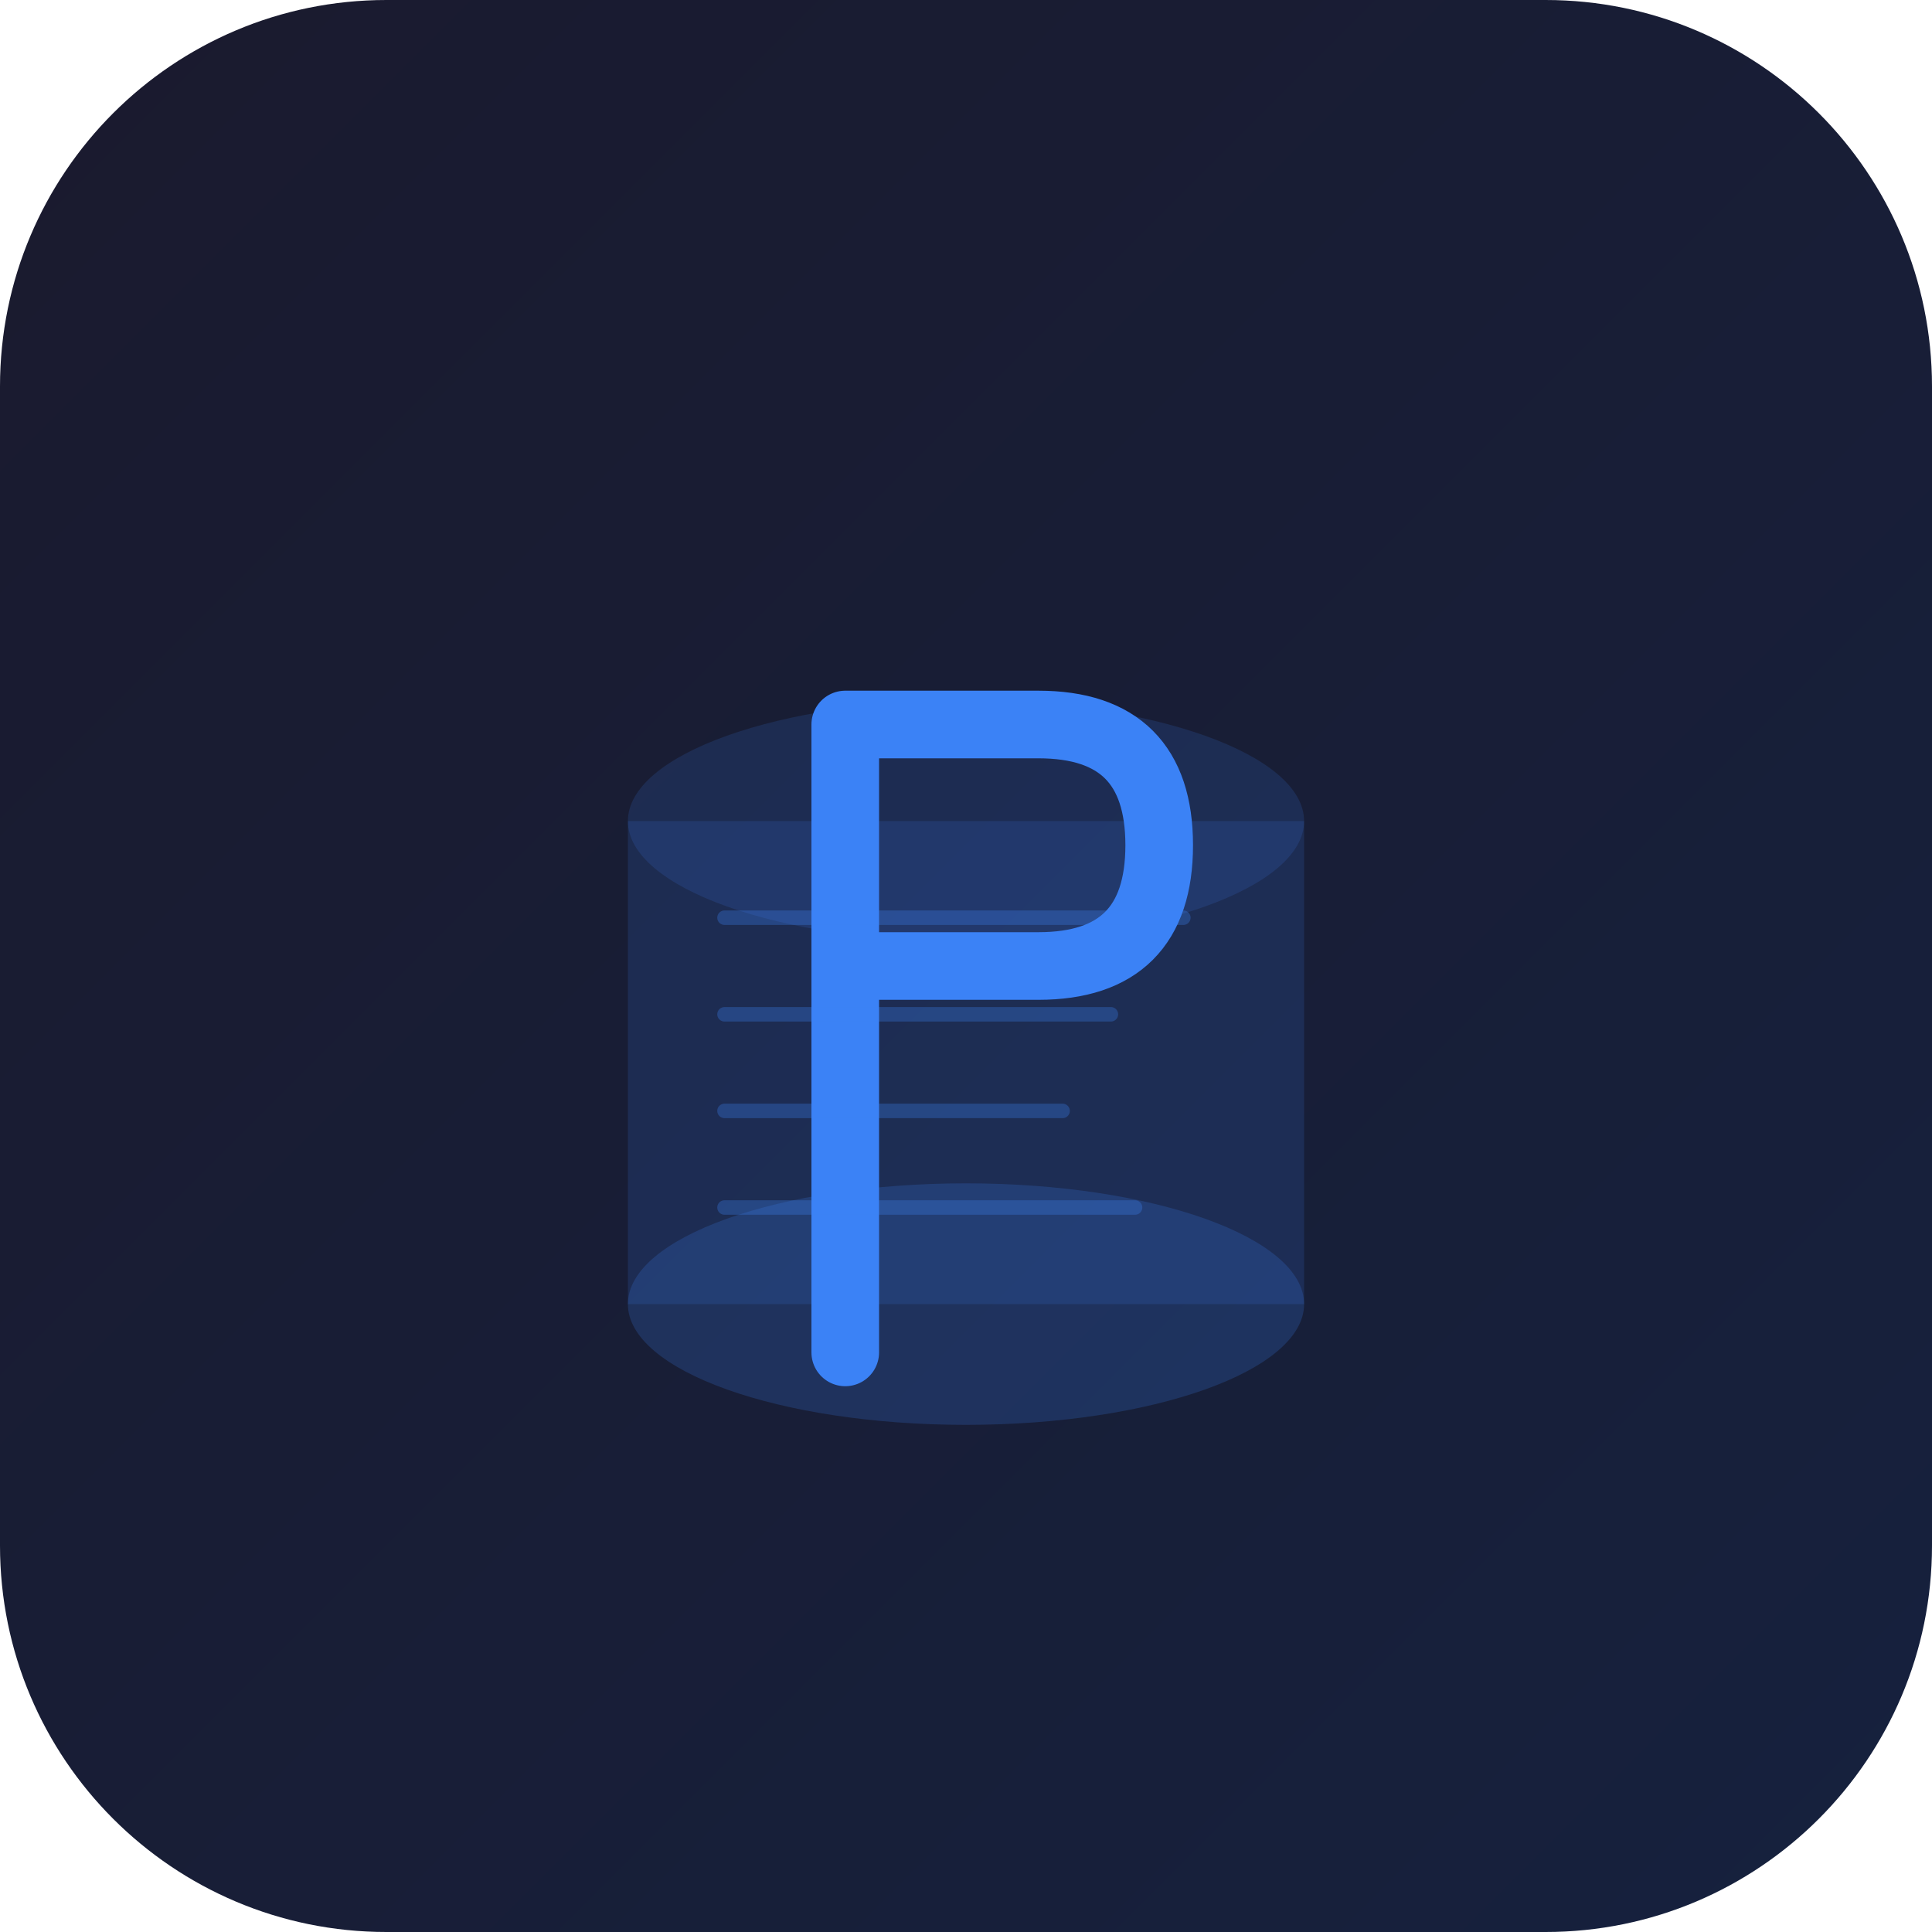
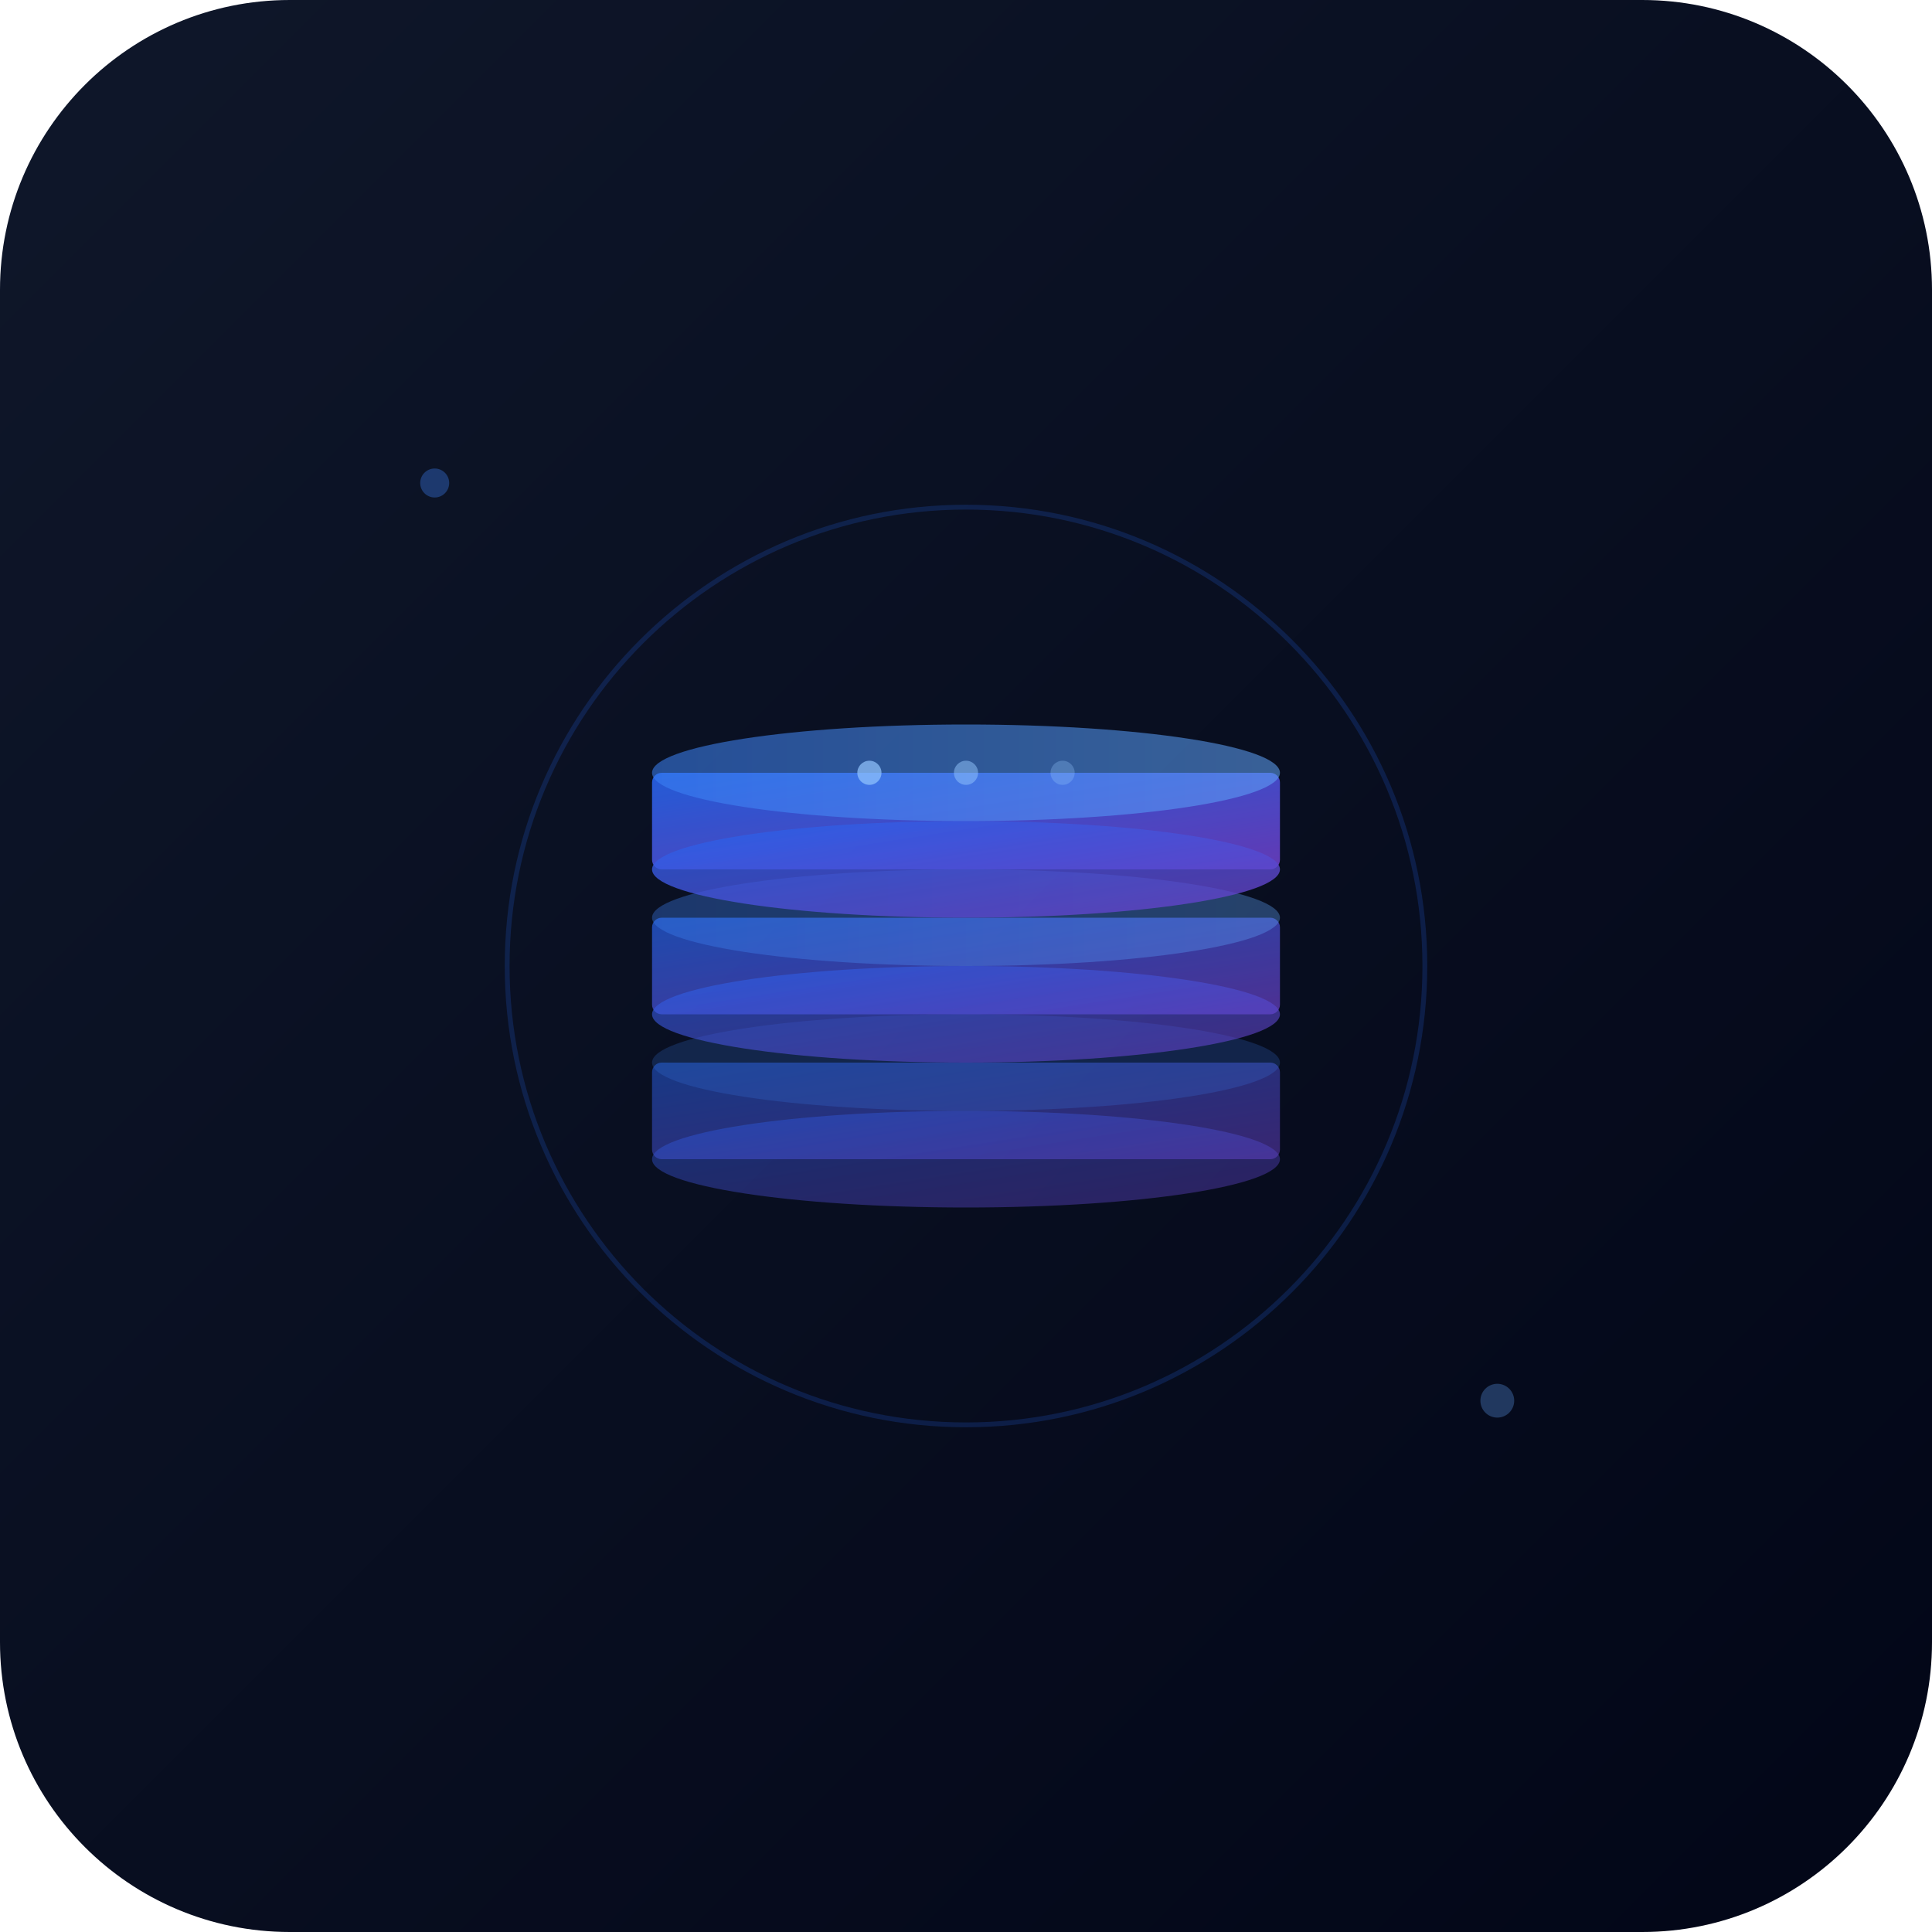
- <svg xmlns="http://www.w3.org/2000/svg" width="800" height="800" viewBox="0 0 800 800">
+ <svg xmlns="http://www.w3.org/2000/svg" width="800" height="800" viewBox="0 0 800 800" fill="none">
  <defs>
    <linearGradient id="bg" x1="0" y1="0" x2="1" y2="1">
-       <stop offset="0%" stop-color="#1a1a2e" />
-       <stop offset="100%" stop-color="#16213e" />
+       <stop offset="0%" stop-color="#0F172A" />
+       <stop offset="100%" stop-color="#020617" />
+     </linearGradient>
+     <linearGradient id="disk" x1="0" y1="0" x2="1" y2="1">
+       <stop offset="0%" stop-color="#2563EB" />
+       <stop offset="100%" stop-color="#6C3FC5" />
+     </linearGradient>
+     <linearGradient id="diskTop" x1="0" y1="0" x2="1" y2="0">
+       <stop offset="0%" stop-color="#3B82F6" />
+       <stop offset="100%" stop-color="#60A5FA" />
    </linearGradient>
  </defs>
-   <rect width="800" height="800" fill="url(#bg)" rx="160" />
-   <g transform="translate(400, 400)">
-     <ellipse cx="0" cy="-60" rx="140" ry="50" fill="#3b82f6" opacity="0.15" />
-     <rect x="-140" y="-60" width="280" height="200" rx="0" fill="#3b82f6" opacity="0.15" />
-     <ellipse cx="0" cy="140" rx="140" ry="50" fill="#3b82f6" opacity="0.2" />
-     <path d="M-50,-100 L-50,160 M-50,-100 L30,-100 Q80,-100 80,-50 Q80,0 30,0 L-50,0" fill="none" stroke="#3b82f6" stroke-width="28" stroke-linecap="round" stroke-linejoin="round" />
-     <line x1="-100" y1="-20" x2="90" y2="-20" stroke="#3b82f6" stroke-width="6" stroke-linecap="round" opacity="0.3" />
-     <line x1="-100" y1="20" x2="60" y2="20" stroke="#3b82f6" stroke-width="6" stroke-linecap="round" opacity="0.3" />
-     <line x1="-100" y1="60" x2="40" y2="60" stroke="#3b82f6" stroke-width="6" stroke-linecap="round" opacity="0.3" />
-     <line x1="-100" y1="100" x2="70" y2="100" stroke="#3b82f6" stroke-width="6" stroke-linecap="round" opacity="0.3" />
+   <rect width="800" height="800" rx="120" fill="url(#bg)" />
+   <circle cx="400" cy="400" r="190" stroke="#2563EB" stroke-width="2" opacity="0.2" />
+   <g transform="translate(400,380)">
+     <rect x="-130" y="60" width="260" height="40" rx="4" fill="url(#disk)" opacity="0.5" />
+     <ellipse cx="0" cy="100" rx="130" ry="20" fill="url(#disk)" opacity="0.4" />
+     <ellipse cx="0" cy="60" rx="130" ry="20" fill="#3B82F6" opacity="0.2" />
+     <rect x="-130" y="0" width="260" height="40" rx="4" fill="url(#disk)" opacity="0.7" />
+     <ellipse cx="0" cy="40" rx="130" ry="20" fill="url(#disk)" opacity="0.6" />
+     <ellipse cx="0" cy="0" rx="130" ry="20" fill="url(#diskTop)" opacity="0.35" />
+     <rect x="-130" y="-60" width="260" height="40" rx="4" fill="url(#disk)" opacity="0.9" />
+     <ellipse cx="0" cy="-20" rx="130" ry="20" fill="url(#disk)" opacity="0.8" />
+     <ellipse cx="0" cy="-60" rx="130" ry="20" fill="url(#diskTop)" opacity="0.55" />
+     <circle cx="-40" cy="-60" r="5" fill="#93C5FD" opacity="0.7" />
+     <circle cx="0" cy="-60" r="5" fill="#93C5FD" opacity="0.5" />
+     <circle cx="40" cy="-60" r="5" fill="#93C5FD" opacity="0.3" />
  </g>
+   <circle cx="180" cy="200" r="6" fill="#3B82F6" opacity="0.35" />
+   <circle cx="620" cy="580" r="7" fill="#60A5FA" opacity="0.3" />
</svg>
